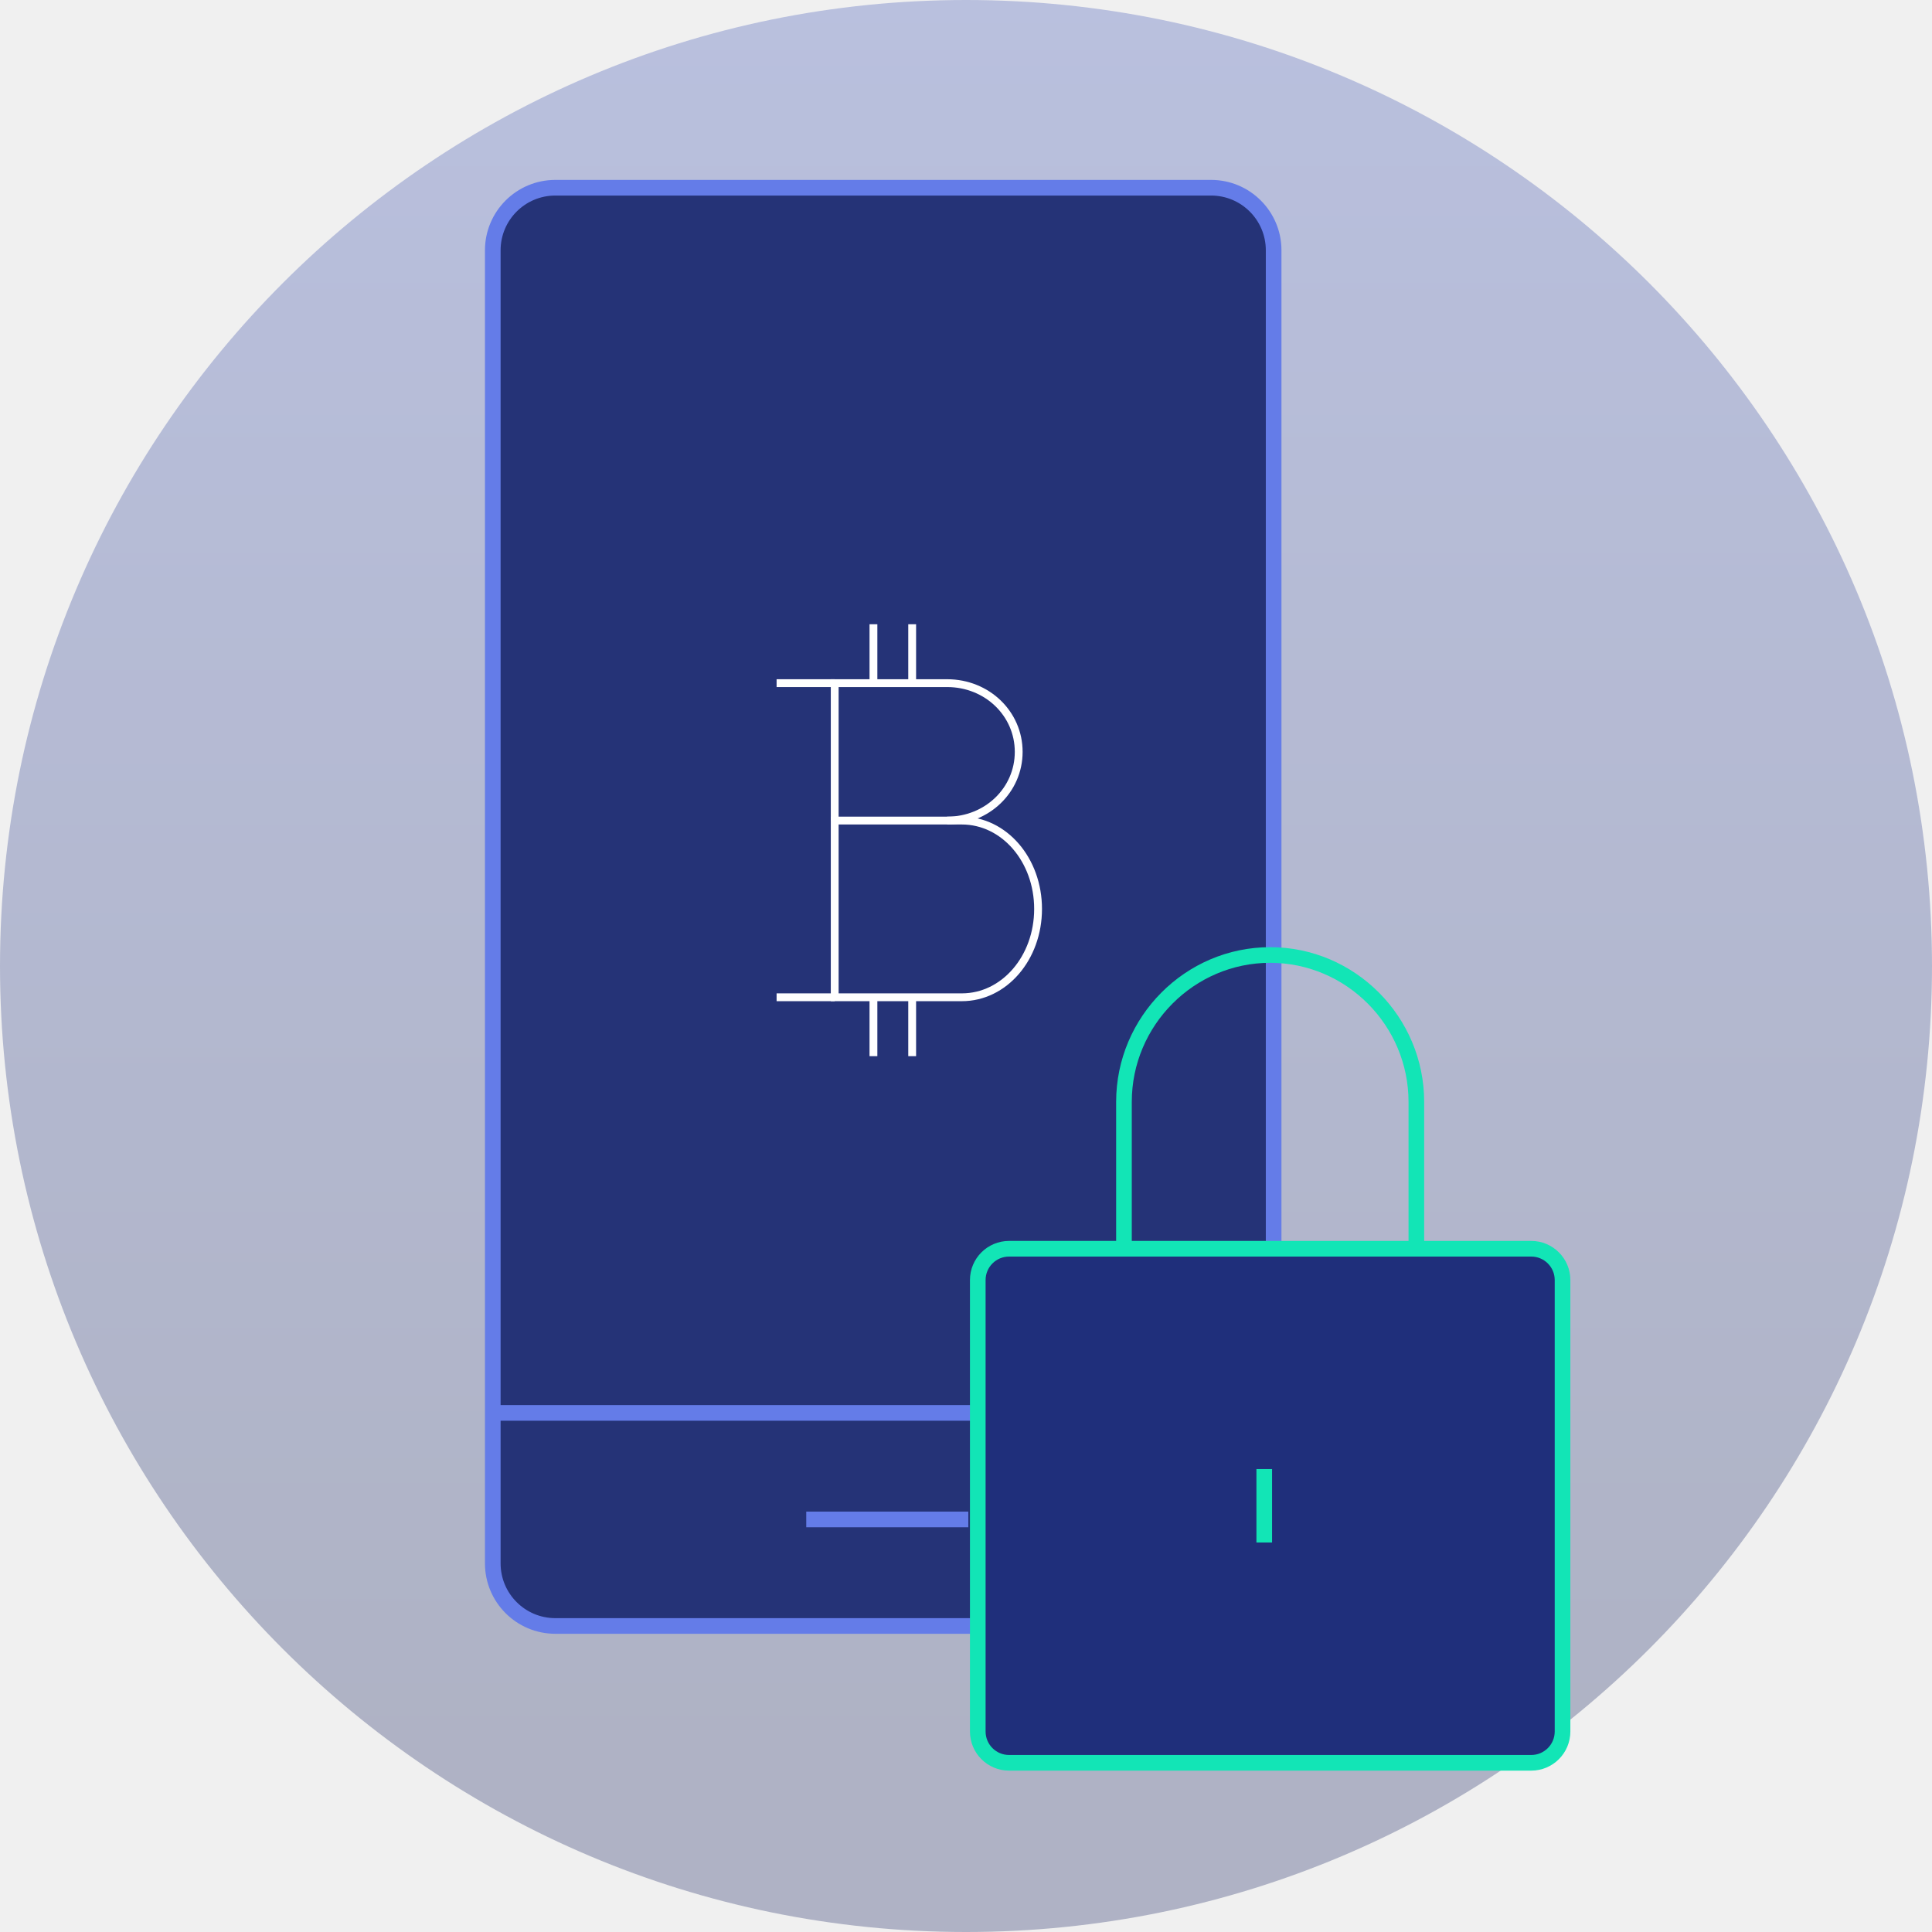
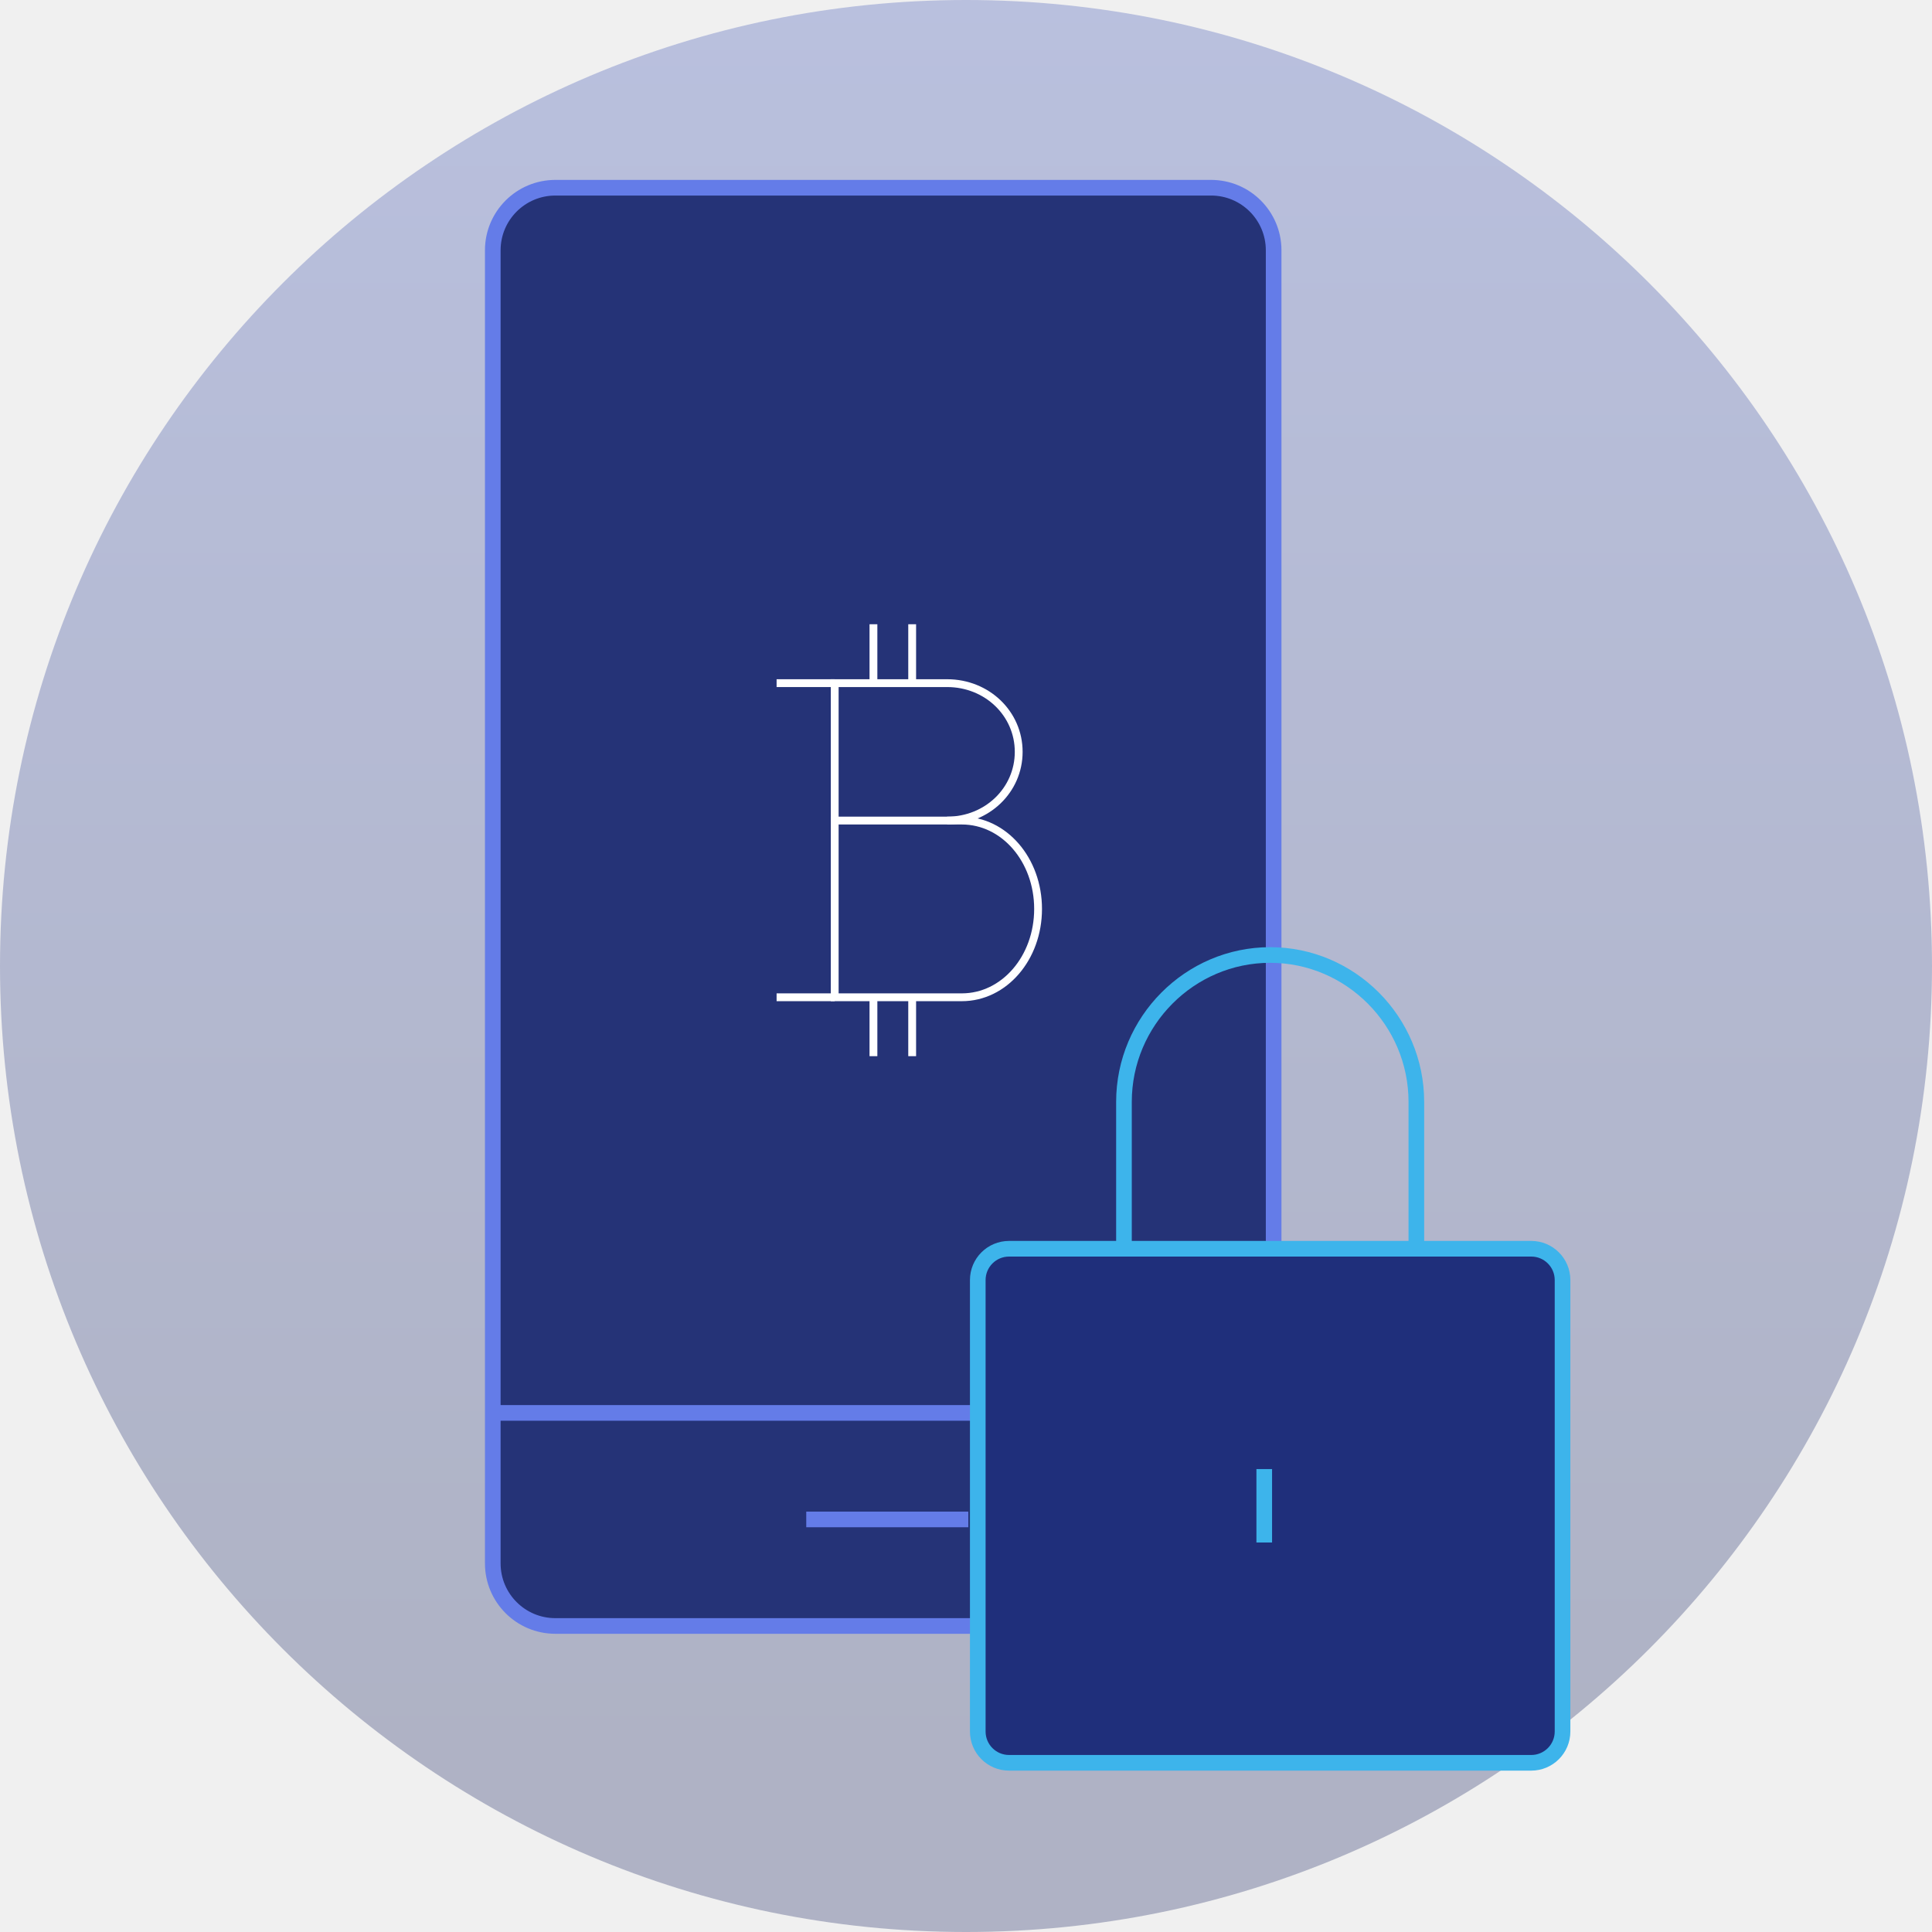
<svg xmlns="http://www.w3.org/2000/svg" width="247px" height="247px" viewBox="0 0 247 247" version="1.1">
  <defs>
    <linearGradient x1="50%" y1="0%" x2="50%" y2="89.467%" id="linearGradient-1">
      <stop stop-color="#3950B5" offset="0%" />
      <stop stop-color="#162360" offset="100%" />
    </linearGradient>
  </defs>
  <g id="Onboarding" stroke="none" stroke-width="1" fill="none" fill-rule="evenodd">
    <g id="0.2.3---Tour-3" transform="translate(-64, -210)">
      <g id="bg-3" transform="translate(64, 210)">
        <path d="M123.5,247 C191.707,247 247,191.707 247,123.5 C247,55.293 191.707,1.42108547e-14 123.5,1.42108547e-14 C55.293,1.42108547e-14 1.42108547e-14,55.293 1.42108547e-14,123.5 C1.42108547e-14,191.707 55.293,247 123.5,247 Z" id="Oval-2" fill="url(#linearGradient-1)" opacity="0.3" />
        <rect id="Combined-Shape" stroke="#647CE8" stroke-width="2" fill="#253377" x="63" y="24" width="99.831" height="183.875" rx="8" />
        <path d="M63.52,180.635 L162.311,180.635" id="Line" stroke="#647CE8" stroke-width="2" stroke-linecap="square" />
        <path d="M104.076,194.255 L122.795,194.255" id="Line" stroke="#647CE8" stroke-width="2" stroke-linecap="square" />
        <g id="Group-4" transform="translate(90, 76)" stroke="#FFFFFF">
          <g id="top-up">
            <g id="shopping-48px-outline_bitcoin" transform="translate(8.666667, 3.180606)">
              <g id="Group" transform="translate(0.619048, 0.627502)">
                <path d="M12.381,0 L12.381,7.53" id="Shape" />
                <path d="M17.333,0 L17.333,7.53" id="Shape" />
                <path d="M12.381,47.69 L12.381,55.22" id="Shape" />
                <path d="M17.333,47.69 L17.333,55.22" id="Shape" />
                <path d="M0,47.69 L7.429,47.69" id="Shape-Copy" />
                <path d="M0,7.53 L7.429,7.53" id="Shape-Copy-2" />
                <path d="M7.429,25.1 L7.429,7.53 L21.804,7.53 C26.901,7.53 30.952,11.421 30.952,16.315 C30.952,21.21 26.901,25.1 21.804,25.1" id="Shape" />
                <path d="M7.429,47.69 L7.429,25.1 L23.679,25.1 C29.095,25.1 33.429,30.12 33.429,36.395 C33.429,42.67 29.095,47.69 23.679,47.69 L7.429,47.69 Z" id="Shape" />
              </g>
            </g>
          </g>
        </g>
-         <g id="Group-3" transform="translate(125, 122)" stroke="#12E5B6" stroke-width="2">
+         <g id="Group-3" transform="translate(125, 122)" stroke="#3DB4EB" stroke-width="2">
          <rect id="Rectangle-path" fill="#1F2F7B" x="0.005" y="37.648" width="74.76" height="65.721" rx="4" />
          <path d="M18.695,37.648 L18.695,18.871 C18.695,8.543 27.106,0.093 37.385,0.093 L37.385,0.093 C47.665,0.093 56.076,8.543 56.076,18.871 L56.076,37.648" id="Shape" />
          <path d="M36.63,65.815 L36.63,75.203" id="Shape" fill="#F9F9F9" />
        </g>
      </g>
    </g>
  </g>
</svg>
